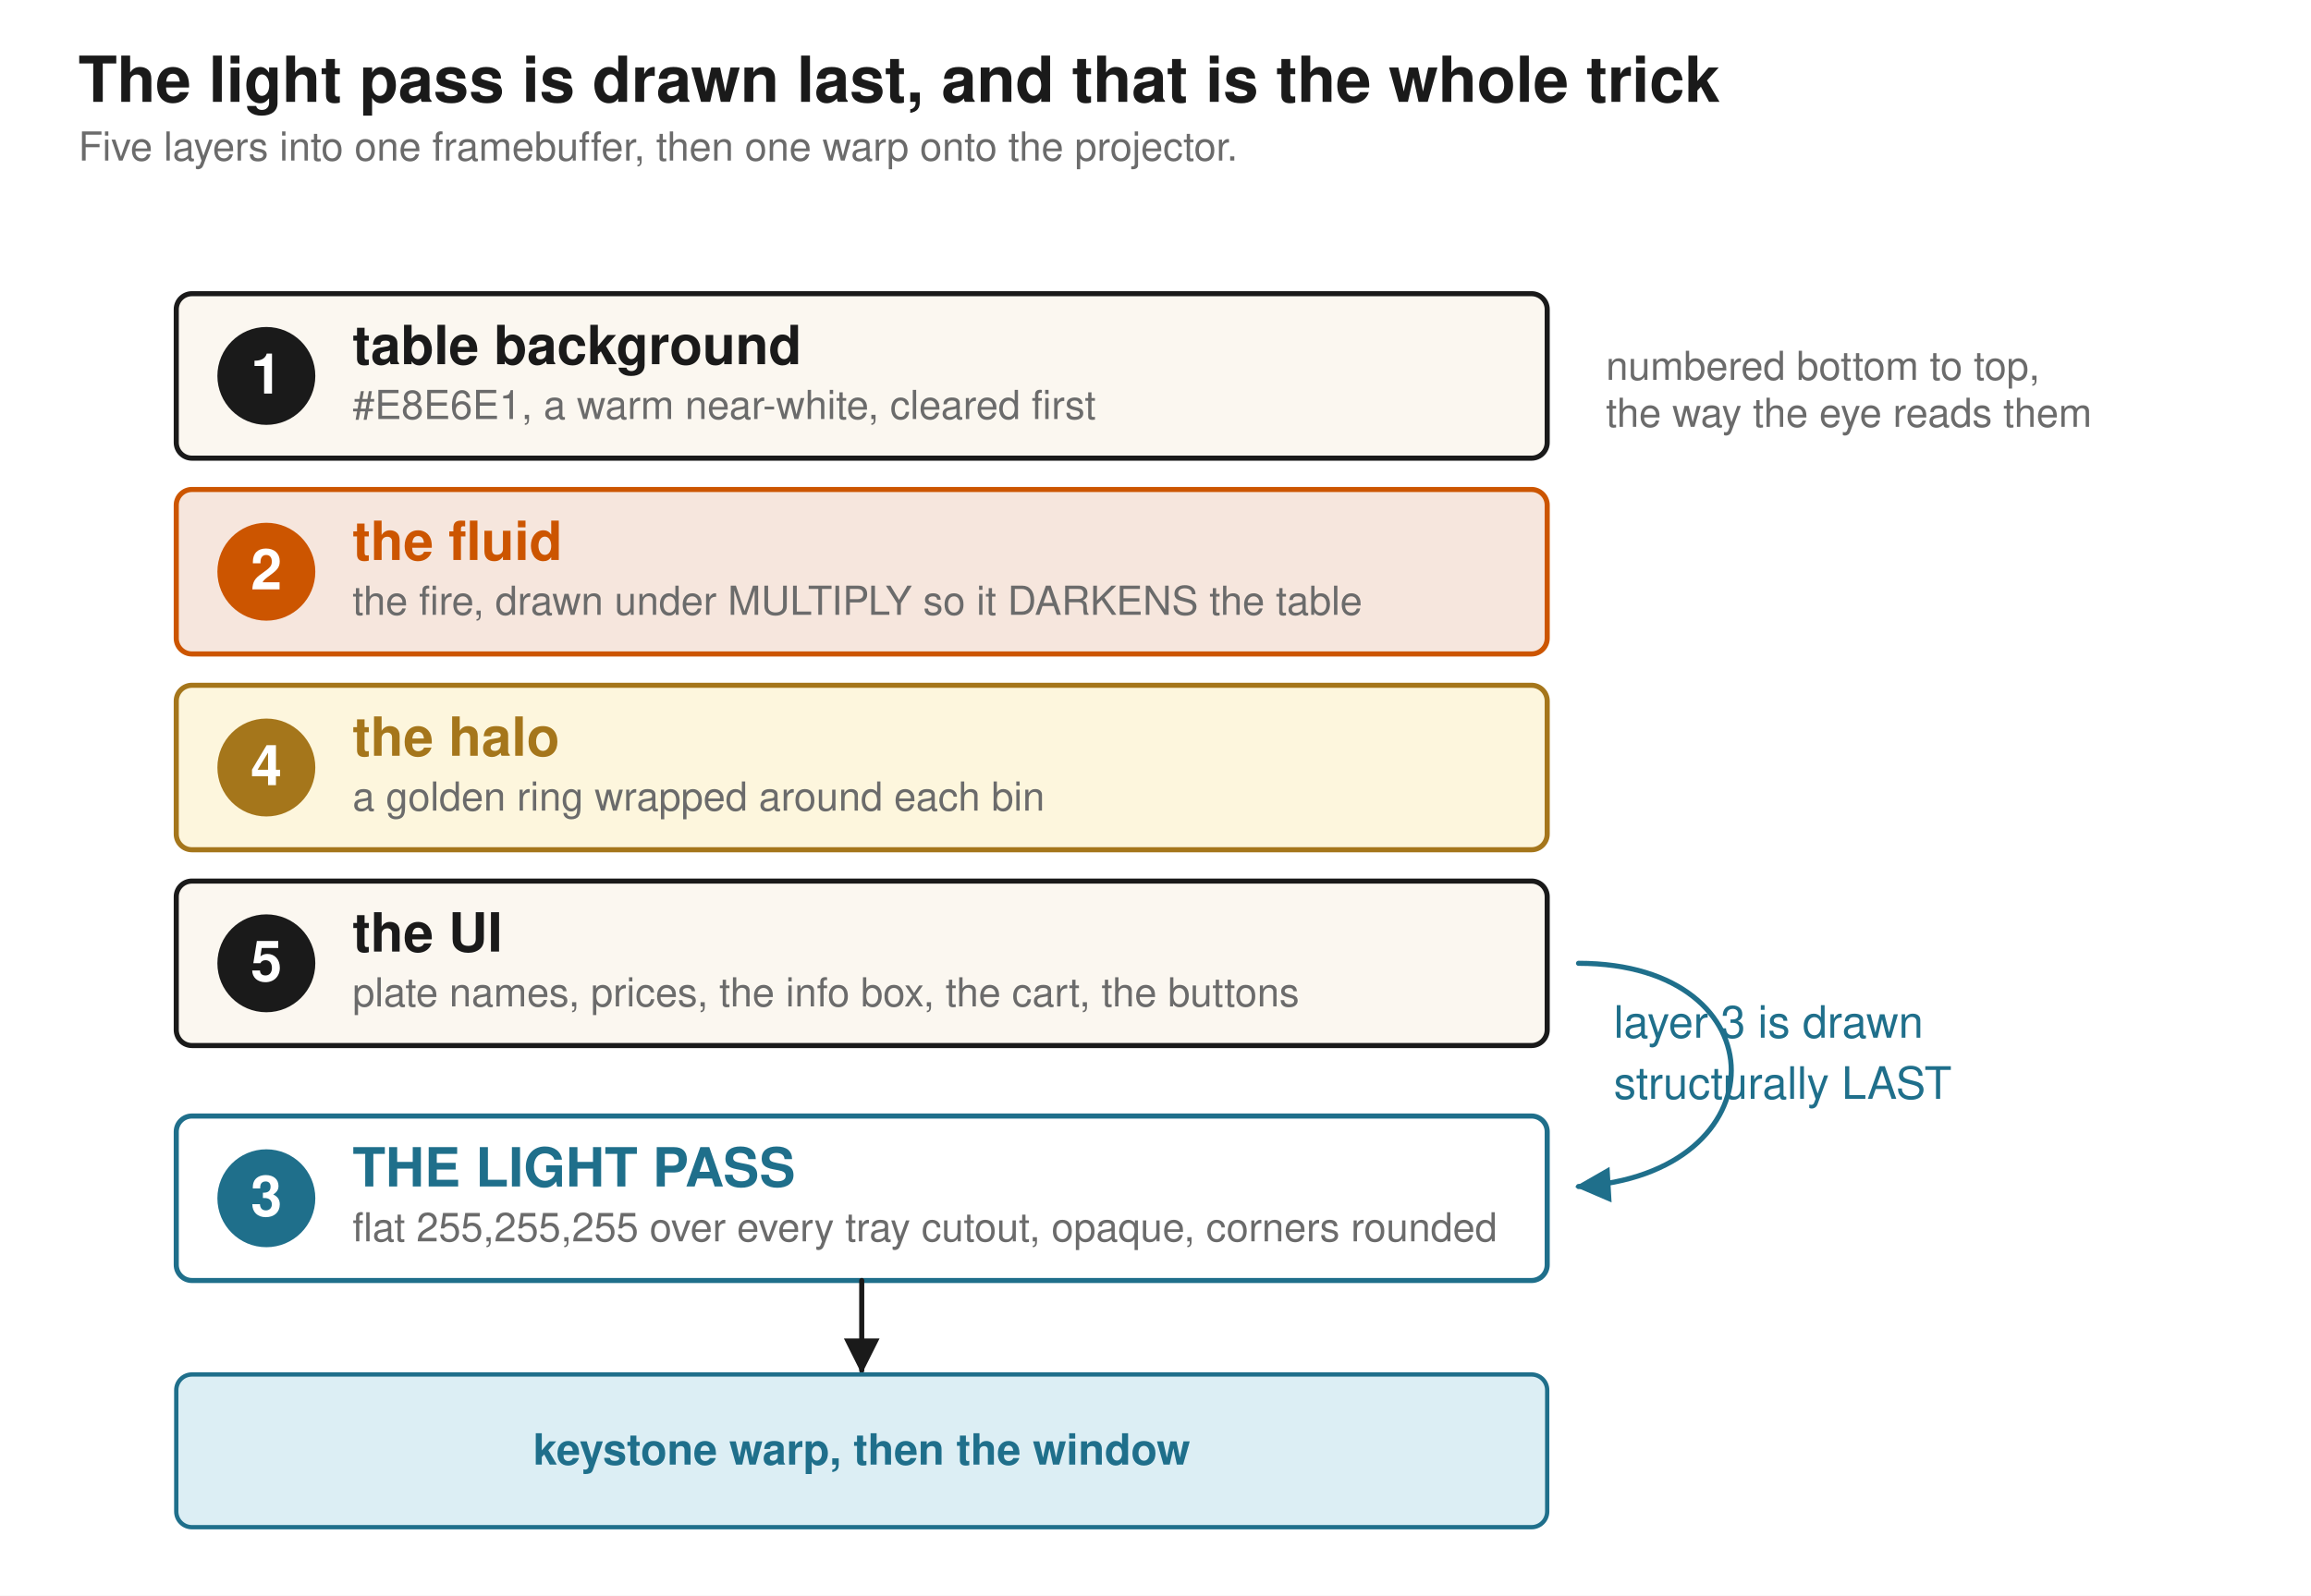
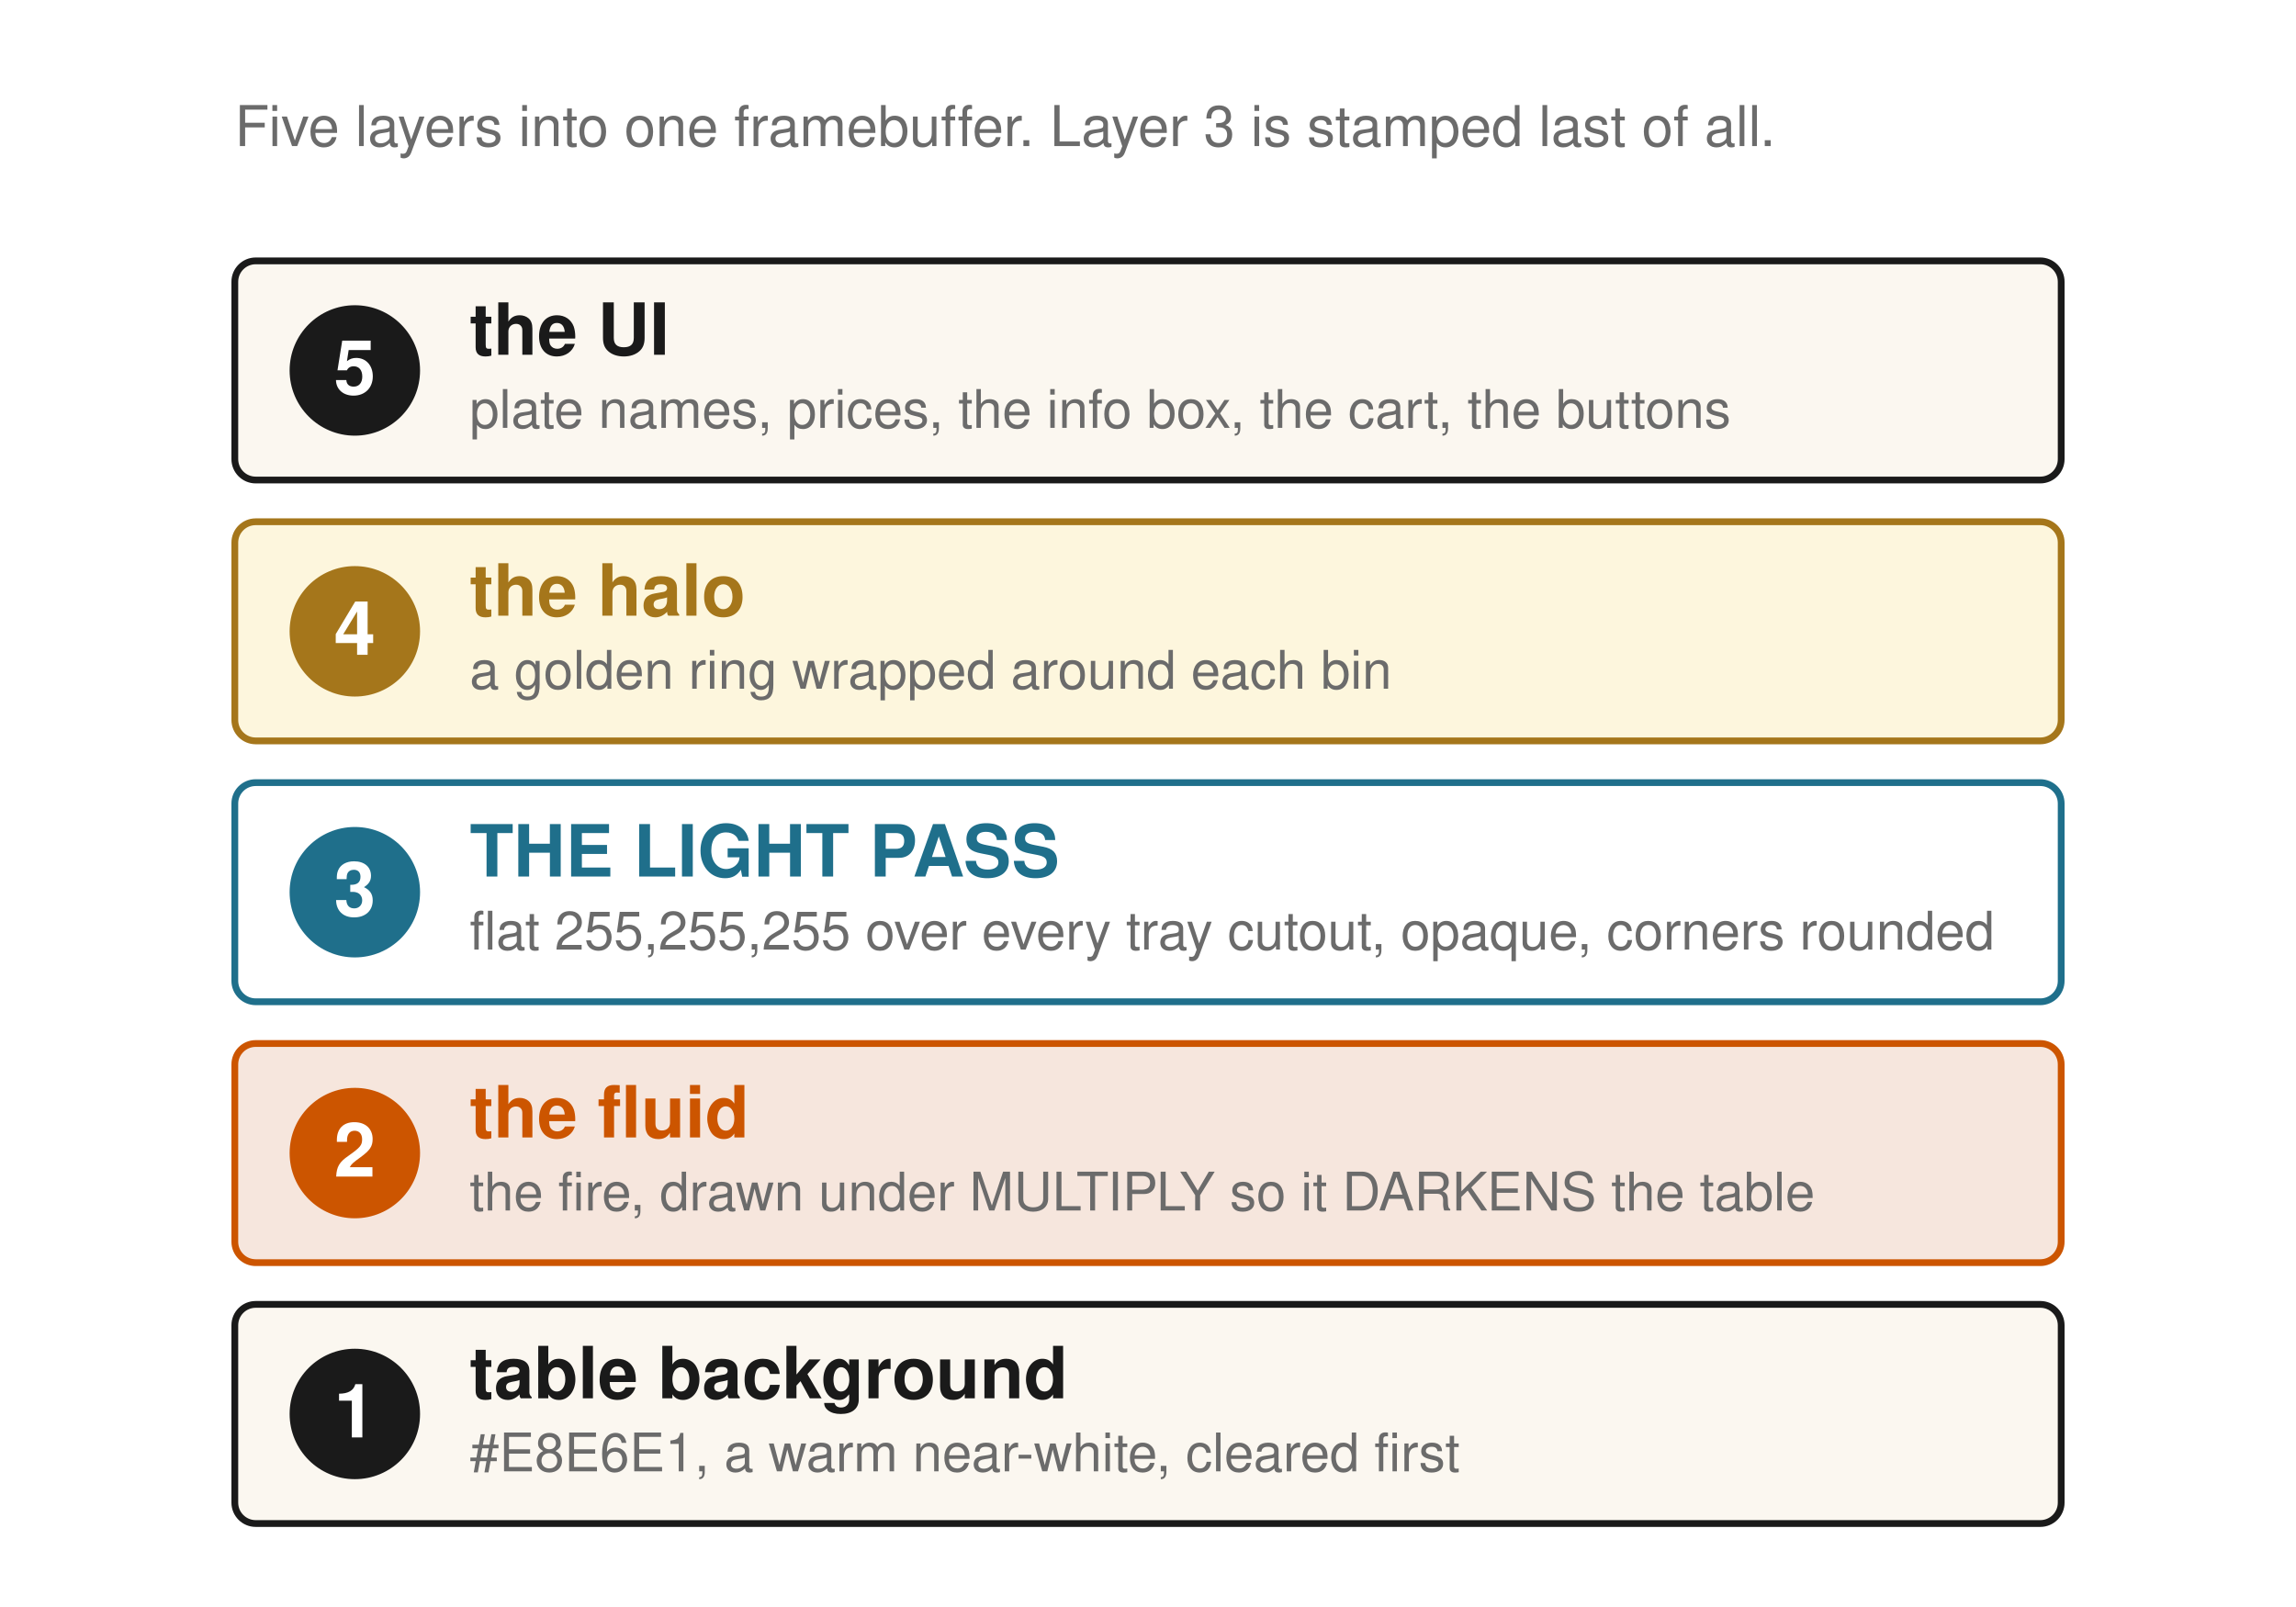
- <svg xmlns="http://www.w3.org/2000/svg" viewBox="0 0 1180 815" width="1180" height="815">
-   <rect width="1180" height="815" fill="#ffffff" />
+ <svg xmlns="http://www.w3.org/2000/svg" viewBox="0 0 880 616" width="880" height="616">
+   <rect width="880" height="616" fill="#ffffff" />
  <defs>
    <marker id="a" viewBox="0 0 10 10" refX="9" refY="5" markerWidth="7" markerHeight="7" orient="auto-start-reverse">
      <path d="M 0 0 L 10 5 L 0 10 z" fill="#1a1a1a" />
    </marker>
    <marker id="ao" viewBox="0 0 10 10" refX="9" refY="5" markerWidth="7" markerHeight="7" orient="auto-start-reverse">
      <path d="M 0 0 L 10 5 L 0 10 z" fill="#cc5500" />
    </marker>
    <marker id="ac" viewBox="0 0 10 10" refX="9" refY="5" markerWidth="7" markerHeight="7" orient="auto-start-reverse">
      <path d="M 0 0 L 10 5 L 0 10 z" fill="#1f6f8b" />
    </marker>
    <marker id="ab" viewBox="0 0 10 10" refX="9" refY="5" markerWidth="7" markerHeight="7" orient="auto-start-reverse">
      <path d="M 0 0 L 10 5 L 0 10 z" fill="#b03030" />
    </marker>
  </defs>
-   <text x="40" y="52" font-family="Helvetica,Arial,sans-serif" font-size="32.4" fill="#1a1a1a" text-anchor="start" font-weight="bold">The light pass is drawn last, and that is the whole trick</text>
-   <text x="40" y="82" font-family="Helvetica,Arial,sans-serif" font-size="20.4" fill="#6b6b6b" text-anchor="start" font-weight="normal">Five layers into one framebuffer, then one warp onto the projector.</text>
-   <rect x="90" y="150" width="700" height="84" rx="8" fill="#fbf7f0" stroke="#1a1a1a" stroke-width="2.6" />
-   <circle cx="136" cy="192.0" r="24" fill="#1a1a1a" stroke="#1a1a1a" stroke-width="2.0" />
-   <text x="136" y="201.0" font-family="Helvetica,Arial,sans-serif" font-size="28.8" fill="#ffffff" text-anchor="middle" font-weight="bold">1</text>
-   <text x="180" y="186" font-family="Helvetica,Arial,sans-serif" font-size="27.6" fill="#1a1a1a" text-anchor="start" font-weight="bold">table background</text>
-   <text x="180" y="214" font-family="Helvetica,Arial,sans-serif" font-size="20.4" fill="#6b6b6b" text-anchor="start" font-weight="normal">#E8E6E1, a warm near-white, cleared first</text>
-   <rect x="90" y="250" width="700" height="84" rx="8" fill="#f6e6dd" stroke="#cc5500" stroke-width="2.6" />
-   <circle cx="136" cy="292.0" r="24" fill="#cc5500" stroke="#cc5500" stroke-width="2.0" />
-   <text x="136" y="301.0" font-family="Helvetica,Arial,sans-serif" font-size="28.8" fill="#ffffff" text-anchor="middle" font-weight="bold">2</text>
-   <text x="180" y="286" font-family="Helvetica,Arial,sans-serif" font-size="27.6" fill="#cc5500" text-anchor="start" font-weight="bold">the fluid</text>
-   <text x="180" y="314" font-family="Helvetica,Arial,sans-serif" font-size="20.4" fill="#6b6b6b" text-anchor="start" font-weight="normal">the fire, drawn under MULTIPLY so it DARKENS the table</text>
-   <rect x="90" y="350" width="700" height="84" rx="8" fill="#fdf6dd" stroke="#a5761b" stroke-width="2.6" />
-   <circle cx="136" cy="392.0" r="24" fill="#a5761b" stroke="#a5761b" stroke-width="2.0" />
-   <text x="136" y="401.0" font-family="Helvetica,Arial,sans-serif" font-size="28.8" fill="#ffffff" text-anchor="middle" font-weight="bold">4</text>
-   <text x="180" y="386" font-family="Helvetica,Arial,sans-serif" font-size="27.6" fill="#a5761b" text-anchor="start" font-weight="bold">the halo</text>
-   <text x="180" y="414" font-family="Helvetica,Arial,sans-serif" font-size="20.4" fill="#6b6b6b" text-anchor="start" font-weight="normal">a golden ring wrapped around each bin</text>
-   <rect x="90" y="450" width="700" height="84" rx="8" fill="#fbf7f0" stroke="#1a1a1a" stroke-width="2.6" />
-   <circle cx="136" cy="492.0" r="24" fill="#1a1a1a" stroke="#1a1a1a" stroke-width="2.0" />
-   <text x="136" y="501.0" font-family="Helvetica,Arial,sans-serif" font-size="28.8" fill="#ffffff" text-anchor="middle" font-weight="bold">5</text>
-   <text x="180" y="486" font-family="Helvetica,Arial,sans-serif" font-size="27.6" fill="#1a1a1a" text-anchor="start" font-weight="bold">the UI</text>
-   <text x="180" y="514" font-family="Helvetica,Arial,sans-serif" font-size="20.4" fill="#6b6b6b" text-anchor="start" font-weight="normal">plate names, prices, the info box, the cart, the buttons</text>
-   <rect x="90" y="570" width="700" height="84" rx="8" fill="#ffffff" stroke="#1f6f8b" stroke-width="2.6" />
-   <circle cx="136" cy="612.0" r="24" fill="#1f6f8b" stroke="#1f6f8b" stroke-width="2.0" />
-   <text x="136" y="621.0" font-family="Helvetica,Arial,sans-serif" font-size="28.8" fill="#ffffff" text-anchor="middle" font-weight="bold">3</text>
-   <text x="180" y="606" font-family="Helvetica,Arial,sans-serif" font-size="27.6" fill="#1f6f8b" text-anchor="start" font-weight="bold">THE LIGHT PASS</text>
-   <text x="180" y="634" font-family="Helvetica,Arial,sans-serif" font-size="20.4" fill="#6b6b6b" text-anchor="start" font-weight="normal">flat 255,255,255 over every tray cutout, opaque, corners rounded</text>
-   <text x="820" y="194" font-family="Helvetica,Arial,sans-serif" font-size="20.4" fill="#6b6b6b" text-anchor="start" font-weight="normal">numbered bottom to top,</text>
-   <text x="820" y="218" font-family="Helvetica,Arial,sans-serif" font-size="20.4" fill="#6b6b6b" text-anchor="start" font-weight="normal">the way the eye reads them</text>
-   <path d="M 806 492 C 910 492, 910 600, 806 606" fill="none" stroke="#1f6f8b" stroke-width="2.6" stroke-linecap="round" marker-end="url(#ac)" />
-   <text x="824" y="530.0" font-family="Helvetica,Arial,sans-serif" font-size="22.8" fill="#1f6f8b" text-anchor="start" font-weight="normal">layer 3 is drawn</text>
-   <text x="824" y="561.2" font-family="Helvetica,Arial,sans-serif" font-size="22.8" fill="#1f6f8b" text-anchor="start" font-weight="normal">structurally LAST</text>
-   <line x1="440.0" y1="654" x2="440.0" y2="700" stroke="#1a1a1a" stroke-width="2.6" stroke-linecap="round" marker-end="url(#a)" />
-   <rect x="90" y="702" width="700" height="78" rx="8" fill="#dceef4" stroke="#1f6f8b" stroke-width="2.2" />
-   <text x="440.0" y="748.04" font-family="Helvetica,Arial,sans-serif" font-size="22" fill="#1f6f8b" text-anchor="middle" font-weight="bold">keystone warp, then the window</text>
+   <text x="90" y="56" font-family="Helvetica,Arial,sans-serif" font-size="21.6" fill="#6b6b6b" text-anchor="start" font-weight="normal">Five layers into one framebuffer. Layer 3 is stamped last of all.</text>
+   <rect x="90" y="100" width="700" height="84" rx="8" fill="#fbf7f0" stroke="#1a1a1a" stroke-width="2.6" />
+   <circle cx="136" cy="142.0" r="24" fill="#1a1a1a" stroke="#1a1a1a" stroke-width="2.0" />
+   <text x="136" y="151.0" font-family="Helvetica,Arial,sans-serif" font-size="28.8" fill="#ffffff" text-anchor="middle" font-weight="bold">5</text>
+   <text x="180" y="136" font-family="Helvetica,Arial,sans-serif" font-size="27.6" fill="#1a1a1a" text-anchor="start" font-weight="bold">the UI</text>
+   <text x="180" y="164" font-family="Helvetica,Arial,sans-serif" font-size="20.4" fill="#6b6b6b" text-anchor="start" font-weight="normal">plate names, prices, the info box, the cart, the buttons</text>
+   <rect x="90" y="200" width="700" height="84" rx="8" fill="#fdf6dd" stroke="#a5761b" stroke-width="2.6" />
+   <circle cx="136" cy="242.0" r="24" fill="#a5761b" stroke="#a5761b" stroke-width="2.0" />
+   <text x="136" y="251.0" font-family="Helvetica,Arial,sans-serif" font-size="28.8" fill="#ffffff" text-anchor="middle" font-weight="bold">4</text>
+   <text x="180" y="236" font-family="Helvetica,Arial,sans-serif" font-size="27.6" fill="#a5761b" text-anchor="start" font-weight="bold">the halo</text>
+   <text x="180" y="264" font-family="Helvetica,Arial,sans-serif" font-size="20.4" fill="#6b6b6b" text-anchor="start" font-weight="normal">a golden ring wrapped around each bin</text>
+   <rect x="90" y="300" width="700" height="84" rx="8" fill="#ffffff" stroke="#1f6f8b" stroke-width="2.6" />
+   <circle cx="136" cy="342.0" r="24" fill="#1f6f8b" stroke="#1f6f8b" stroke-width="2.0" />
+   <text x="136" y="351.0" font-family="Helvetica,Arial,sans-serif" font-size="28.8" fill="#ffffff" text-anchor="middle" font-weight="bold">3</text>
+   <text x="180" y="336" font-family="Helvetica,Arial,sans-serif" font-size="27.6" fill="#1f6f8b" text-anchor="start" font-weight="bold">THE LIGHT PASS</text>
+   <text x="180" y="364" font-family="Helvetica,Arial,sans-serif" font-size="20.4" fill="#6b6b6b" text-anchor="start" font-weight="normal">flat 255,255,255 over every tray cutout, opaque, corners rounded</text>
+   <rect x="90" y="400" width="700" height="84" rx="8" fill="#f6e6dd" stroke="#cc5500" stroke-width="2.6" />
+   <circle cx="136" cy="442.0" r="24" fill="#cc5500" stroke="#cc5500" stroke-width="2.0" />
+   <text x="136" y="451.0" font-family="Helvetica,Arial,sans-serif" font-size="28.8" fill="#ffffff" text-anchor="middle" font-weight="bold">2</text>
+   <text x="180" y="436" font-family="Helvetica,Arial,sans-serif" font-size="27.6" fill="#cc5500" text-anchor="start" font-weight="bold">the fluid</text>
+   <text x="180" y="464" font-family="Helvetica,Arial,sans-serif" font-size="20.4" fill="#6b6b6b" text-anchor="start" font-weight="normal">the fire, drawn under MULTIPLY so it DARKENS the table</text>
+   <rect x="90" y="500" width="700" height="84" rx="8" fill="#fbf7f0" stroke="#1a1a1a" stroke-width="2.6" />
+   <circle cx="136" cy="542.0" r="24" fill="#1a1a1a" stroke="#1a1a1a" stroke-width="2.0" />
+   <text x="136" y="551.0" font-family="Helvetica,Arial,sans-serif" font-size="28.8" fill="#ffffff" text-anchor="middle" font-weight="bold">1</text>
+   <text x="180" y="536" font-family="Helvetica,Arial,sans-serif" font-size="27.6" fill="#1a1a1a" text-anchor="start" font-weight="bold">table background</text>
+   <text x="180" y="564" font-family="Helvetica,Arial,sans-serif" font-size="20.4" fill="#6b6b6b" text-anchor="start" font-weight="normal">#E8E6E1, a warm near-white, cleared first</text>
</svg>
